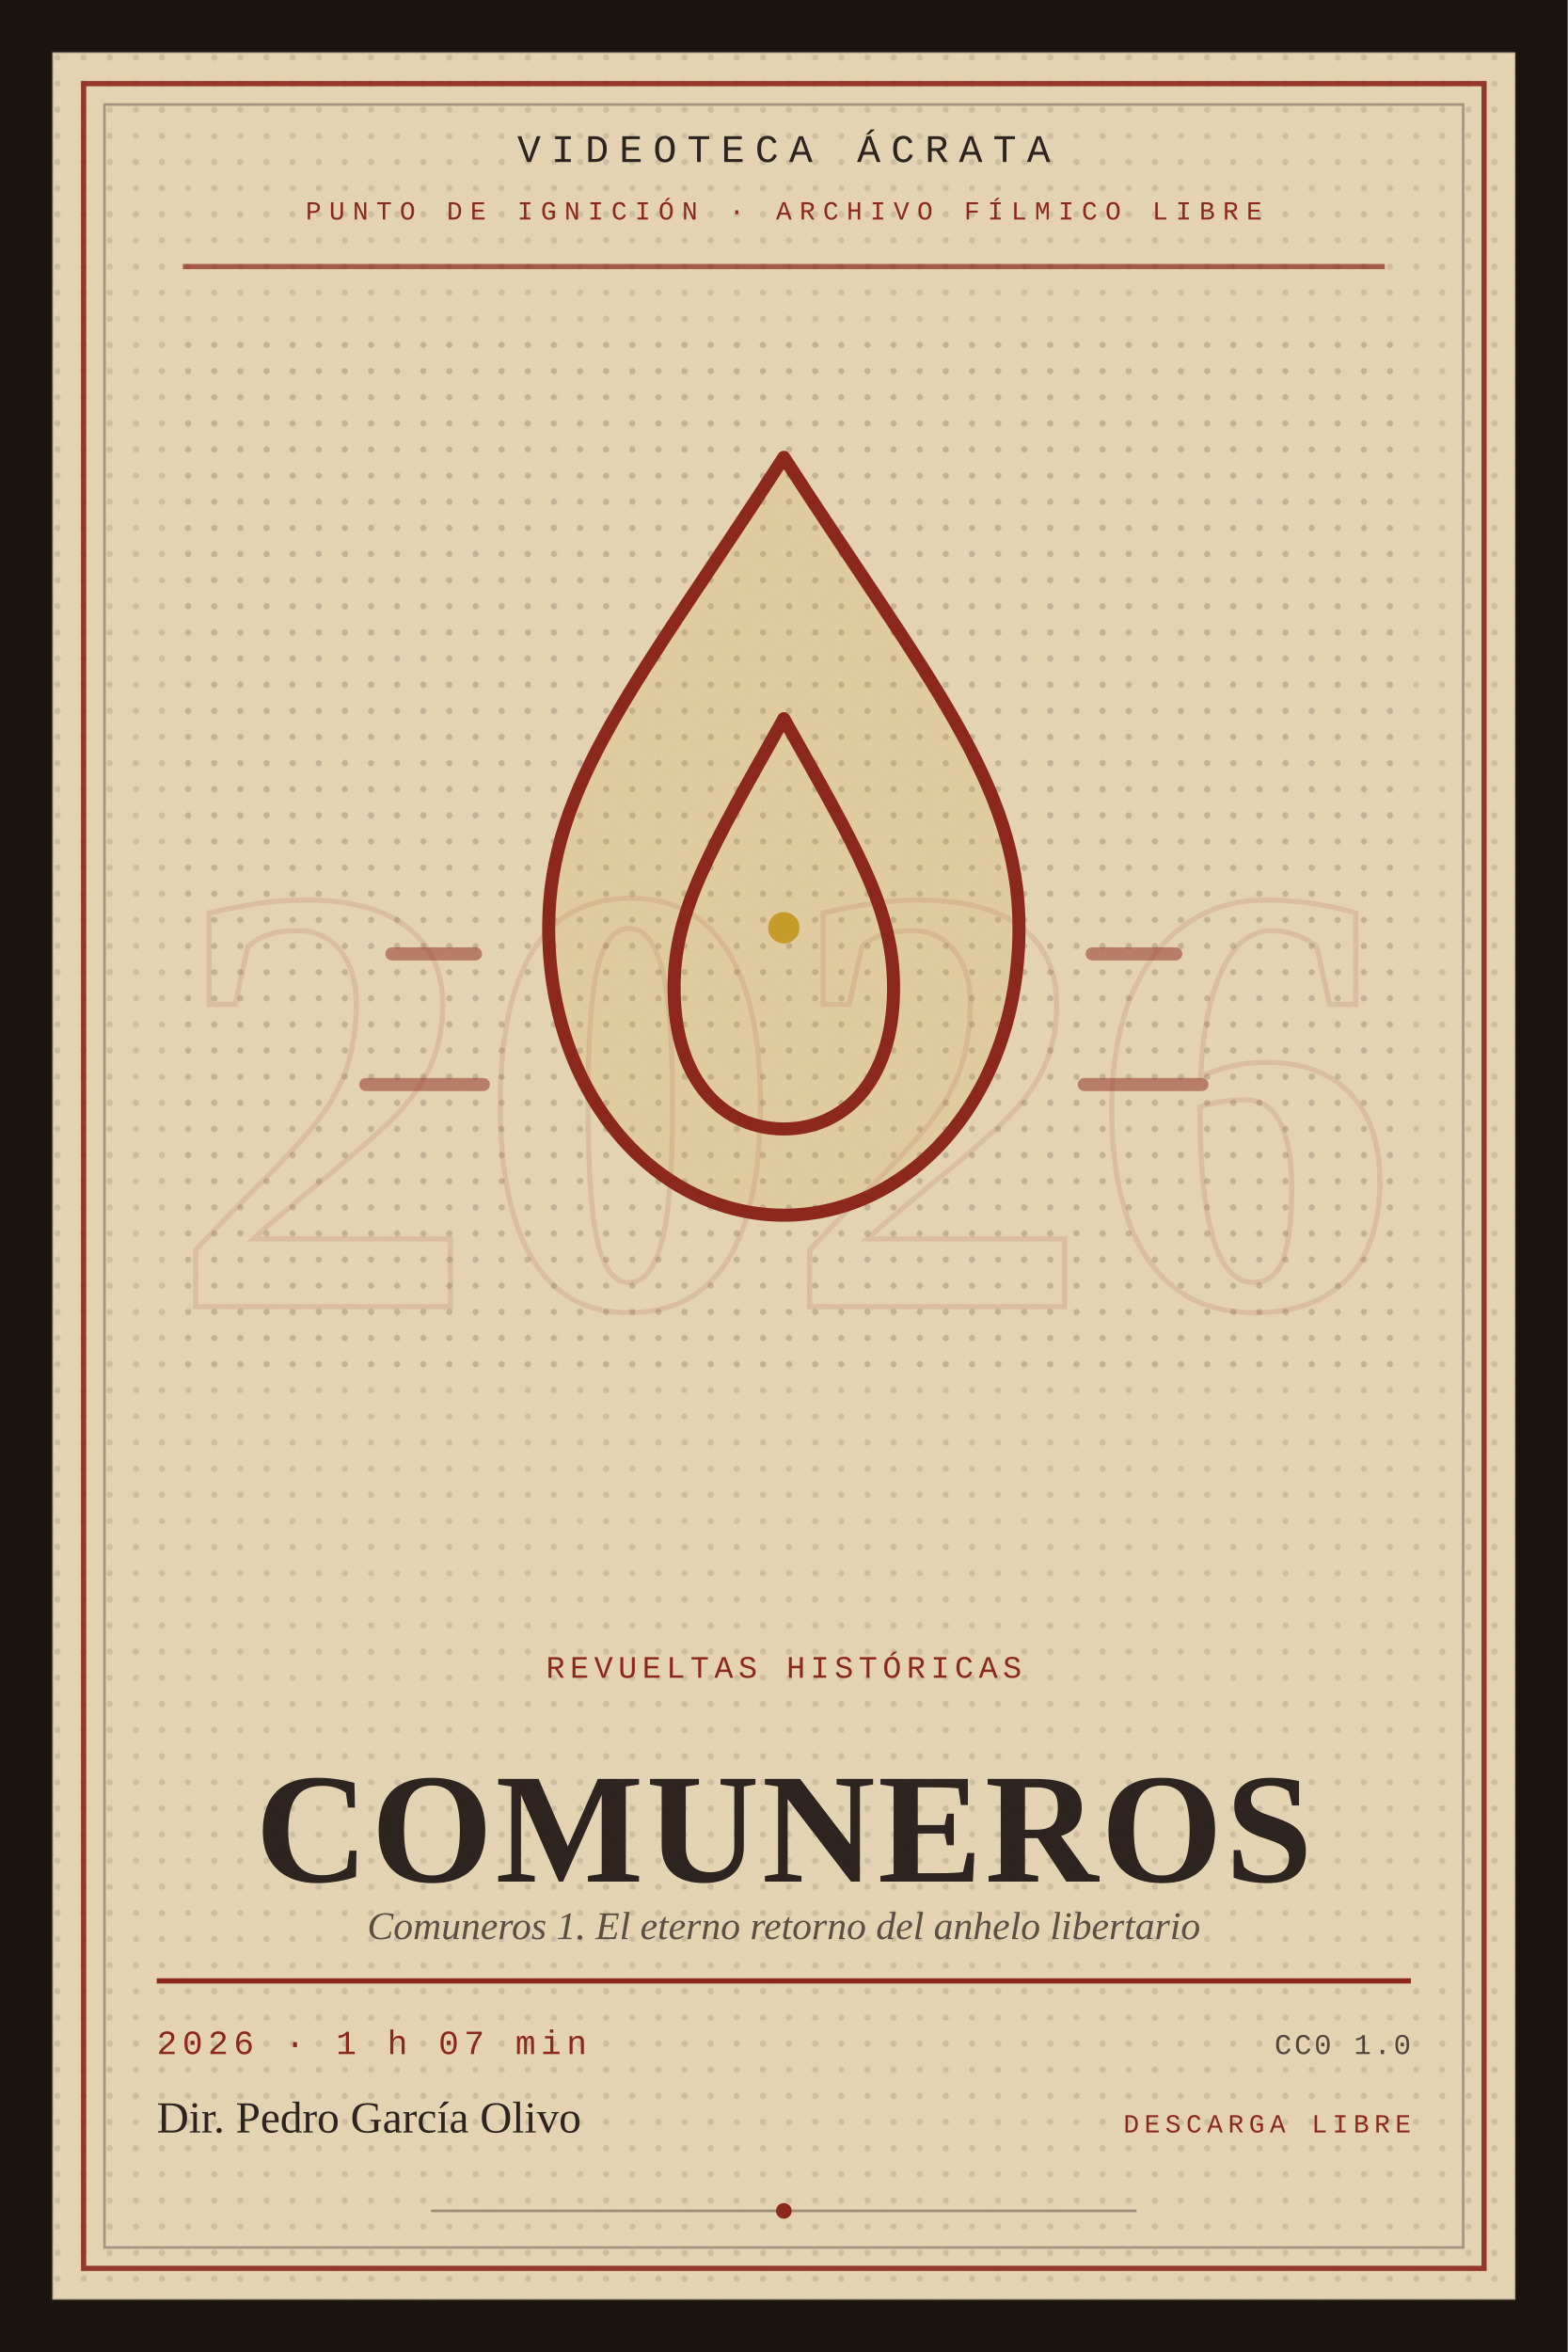
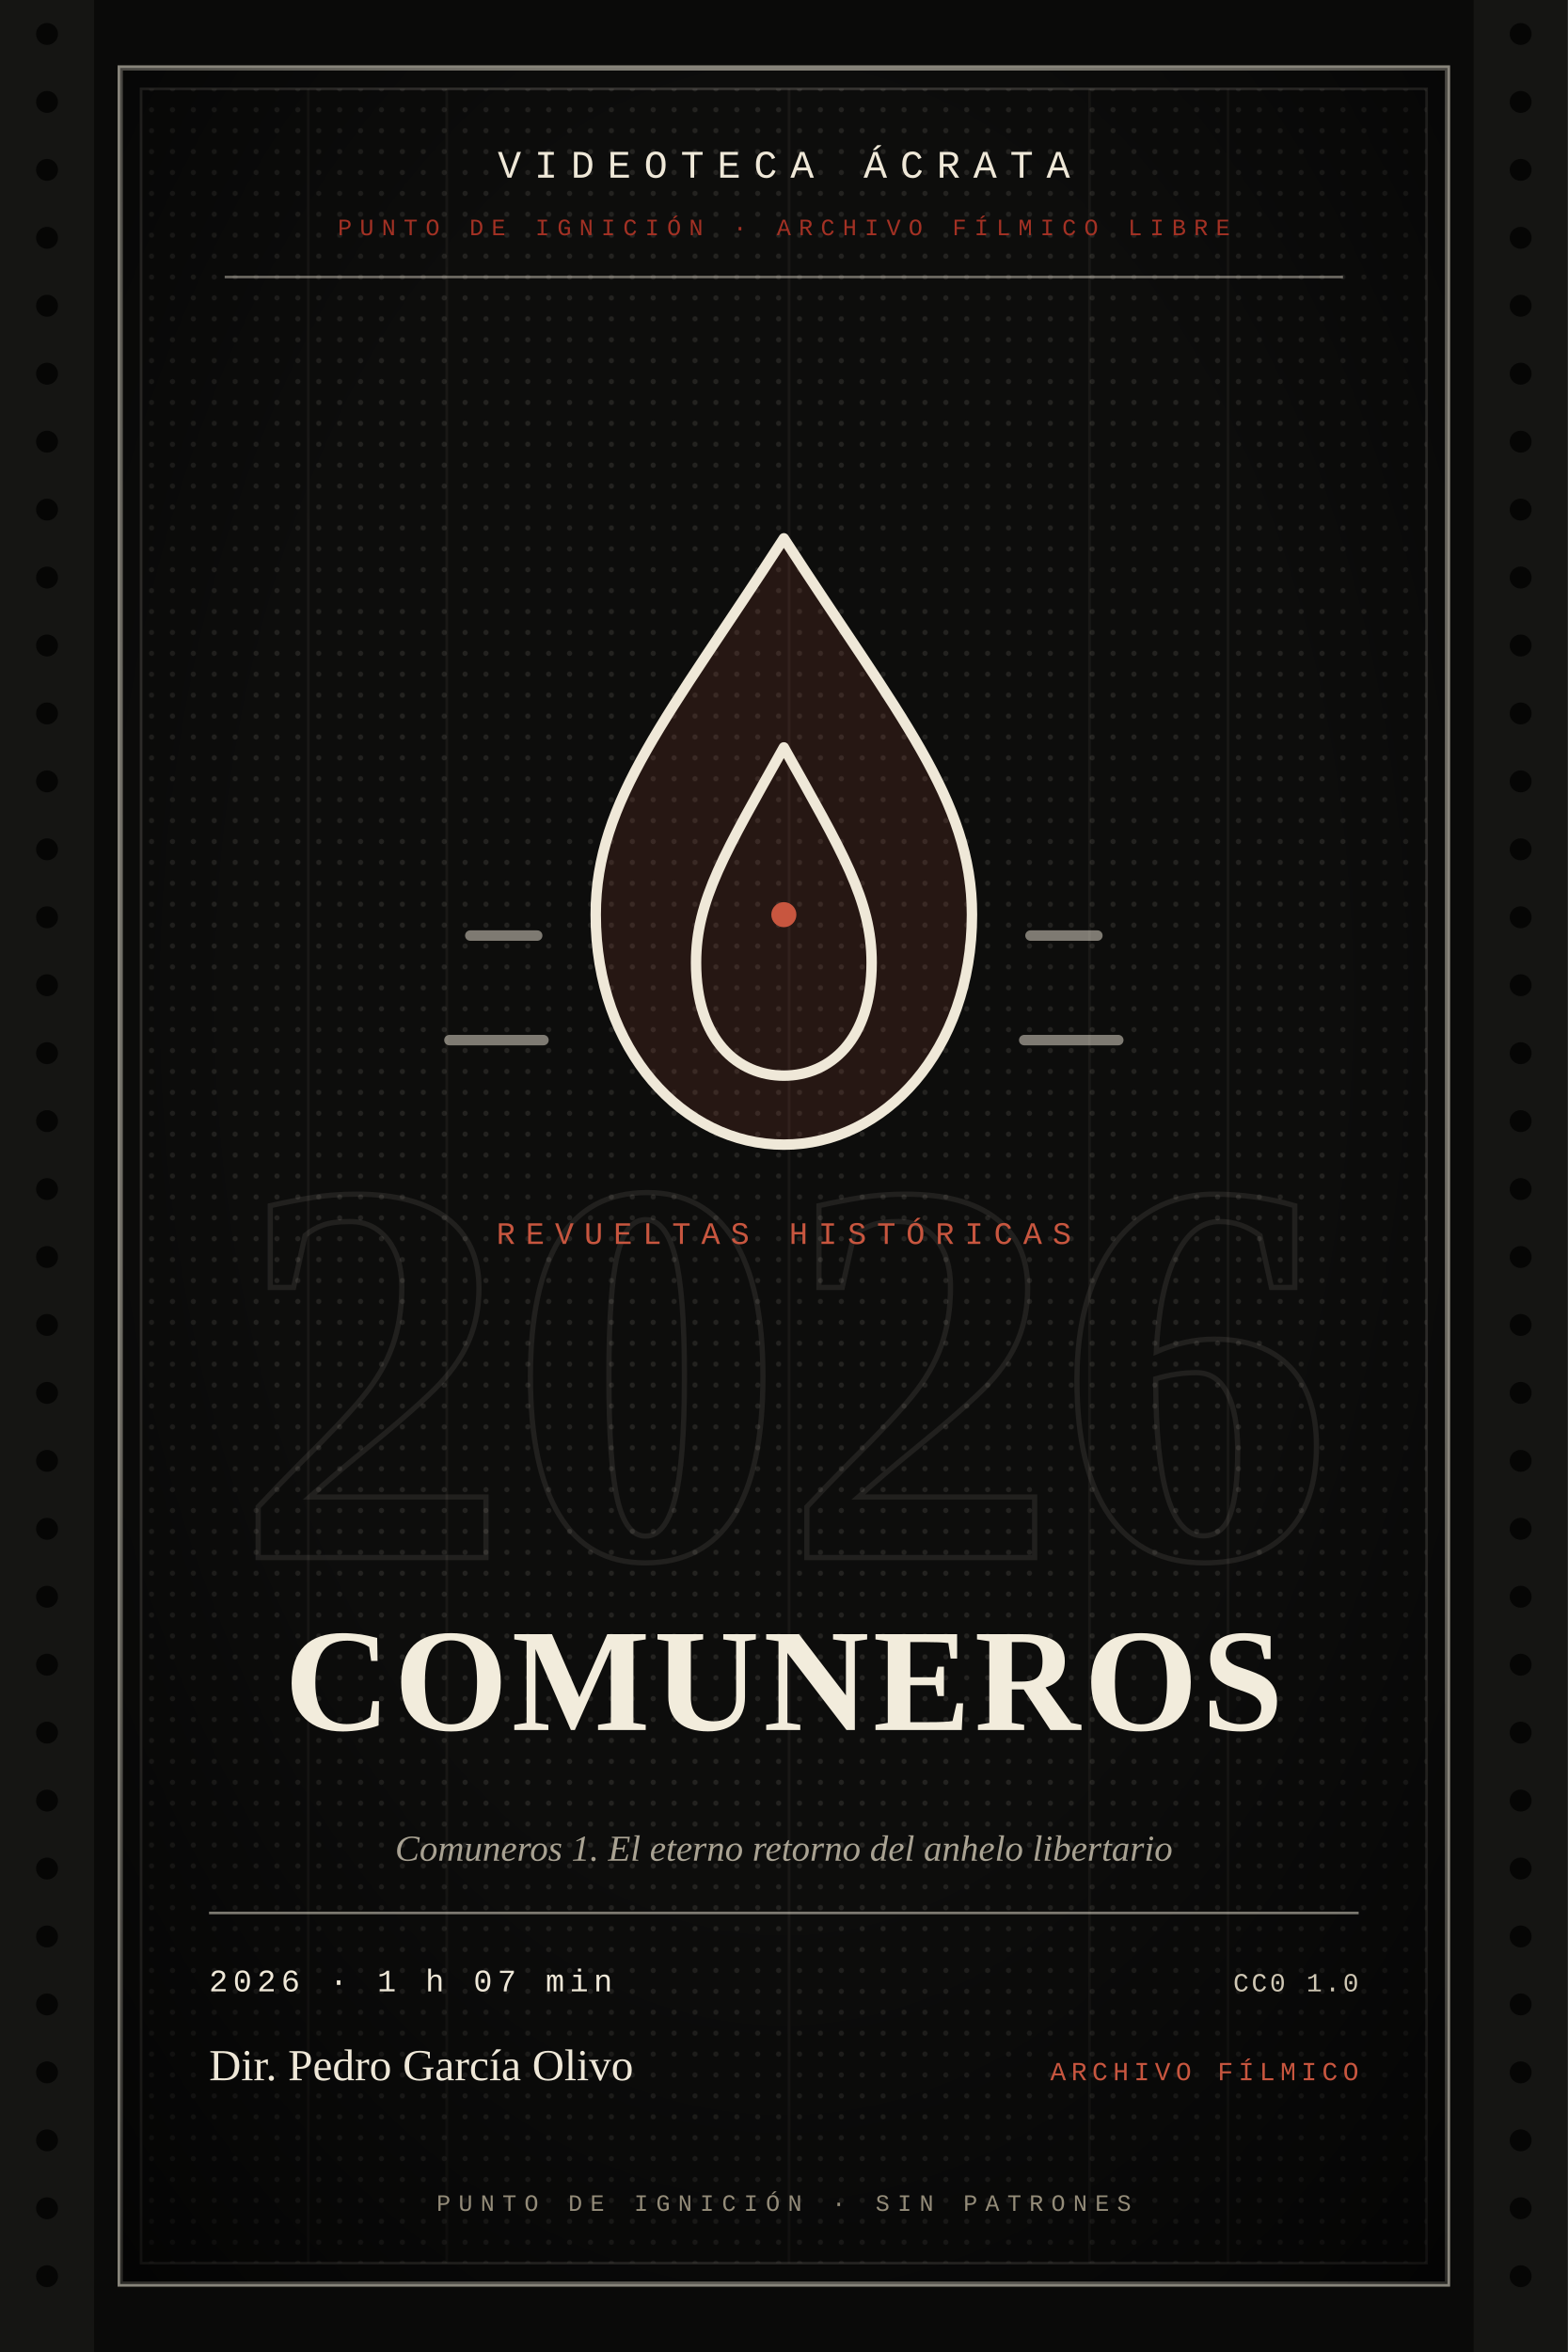
<svg xmlns="http://www.w3.org/2000/svg" viewBox="0 0 600 900" width="600" height="900" role="img" aria-labelledby="titulo-comuneros desc-comuneros">
  <defs>
-     <pattern id="trama" width="10" height="10" patternUnits="userSpaceOnUse">
-       <circle cx="2" cy="2" r="1.2" fill="#2c221e" opacity=".18" />
+     <pattern id="grano-n" width="8" height="8" patternUnits="userSpaceOnUse">
+       <circle cx="2" cy="2" r="1" fill="#f2ecdc" opacity=".14" />
    </pattern>
-     <filter id="grano" x="0" y="0" width="100%" height="100%">
-       <feTurbulence type="fractalNoise" baseFrequency=".85" numOctaves="3" stitchTiles="stitch" result="ruido" />
-       <feColorMatrix in="ruido" type="saturate" values="0" result="gris" />
-       <feComponentTransfer in="gris" result="tenue">
-         <feFuncA type="table" tableValues="0 .12" />
-       </feComponentTransfer>
-       <feBlend in="SourceGraphic" in2="tenue" mode="multiply" />
-     </filter>
+     <radialGradient id="vineta-n" cx=".5" cy=".42" r=".78">
+       <stop offset="52%" stop-color="#000" stop-opacity="0" />
+       <stop offset="100%" stop-color="#000" stop-opacity=".72" />
+     </radialGradient>
  </defs>
-   <rect width="600" height="900" fill="#1b140f" />
-   <rect x="20" y="20" width="560" height="860" fill="#e5d3b3" />
-   <rect x="20" y="20" width="560" height="860" fill="url(#trama)" opacity=".7" />
-   <rect x="32" y="32" width="536" height="836" fill="none" stroke="#8b261b" stroke-width="2" opacity=".9" />
-   <rect x="40" y="40" width="520" height="820" fill="none" stroke="#2c221e" stroke-width="1" opacity=".35" />
-   <text x="300" y="62" text-anchor="middle" font-family="'Special Elite', 'Courier New', monospace" font-size="15" letter-spacing="4" fill="#2c221e">VIDEOTECA ÁCRATA</text>
-   <text x="300" y="84" text-anchor="middle" font-family="'Special Elite', 'Courier New', monospace" font-size="10" letter-spacing="3" fill="#8b261b">PUNTO DE IGNICIÓN · ARCHIVO FÍLMICO LIBRE</text>
-   <path d="M70 102 L530 102" stroke="#8b261b" stroke-width="2" opacity=".7" />
-   <text x="300" y="500" text-anchor="middle" font-family="Georgia, 'Times New Roman', serif" font-weight="700" font-size="235" fill="none" stroke="#8b261b" stroke-width="2" opacity=".12">2026</text>
-   <rect x="65" y="125" width="470" height="405" fill="url(#trama)" opacity=".4" />
-   <g transform="translate(300 320) scale(1)">
+   <rect width="600" height="900" fill="#0a0a09" />
+   <rect x="0" y="0" width="36" height="900" fill="#151513" />
+   <rect x="564" y="0" width="36" height="900" fill="#151513" />
+   <g fill="#060605">
+     <circle cx="18" cy="13" r="4.2" />
+     <circle cx="582" cy="13" r="4.2" />
+     <circle cx="18" cy="39" r="4.2" />
+     <circle cx="582" cy="39" r="4.2" />
+     <circle cx="18" cy="65" r="4.2" />
+     <circle cx="582" cy="65" r="4.2" />
+     <circle cx="18" cy="91" r="4.2" />
+     <circle cx="582" cy="91" r="4.2" />
+     <circle cx="18" cy="117" r="4.2" />
+     <circle cx="582" cy="117" r="4.2" />
+     <circle cx="18" cy="143" r="4.2" />
+     <circle cx="582" cy="143" r="4.2" />
+     <circle cx="18" cy="169" r="4.2" />
+     <circle cx="582" cy="169" r="4.2" />
+     <circle cx="18" cy="195" r="4.2" />
+     <circle cx="582" cy="195" r="4.2" />
+     <circle cx="18" cy="221" r="4.2" />
+     <circle cx="582" cy="221" r="4.2" />
+     <circle cx="18" cy="247" r="4.2" />
+     <circle cx="582" cy="247" r="4.2" />
+     <circle cx="18" cy="273" r="4.2" />
+     <circle cx="582" cy="273" r="4.2" />
+     <circle cx="18" cy="299" r="4.2" />
+     <circle cx="582" cy="299" r="4.2" />
+     <circle cx="18" cy="325" r="4.2" />
+     <circle cx="582" cy="325" r="4.2" />
+     <circle cx="18" cy="351" r="4.2" />
+     <circle cx="582" cy="351" r="4.2" />
+     <circle cx="18" cy="377" r="4.2" />
+     <circle cx="582" cy="377" r="4.2" />
+     <circle cx="18" cy="403" r="4.2" />
+     <circle cx="582" cy="403" r="4.2" />
+     <circle cx="18" cy="429" r="4.2" />
+     <circle cx="582" cy="429" r="4.2" />
+     <circle cx="18" cy="455" r="4.2" />
+     <circle cx="582" cy="455" r="4.2" />
+     <circle cx="18" cy="481" r="4.2" />
+     <circle cx="582" cy="481" r="4.2" />
+     <circle cx="18" cy="507" r="4.2" />
+     <circle cx="582" cy="507" r="4.2" />
+     <circle cx="18" cy="533" r="4.2" />
+     <circle cx="582" cy="533" r="4.2" />
+     <circle cx="18" cy="559" r="4.2" />
+     <circle cx="582" cy="559" r="4.2" />
+     <circle cx="18" cy="585" r="4.2" />
+     <circle cx="582" cy="585" r="4.2" />
+     <circle cx="18" cy="611" r="4.2" />
+     <circle cx="582" cy="611" r="4.2" />
+     <circle cx="18" cy="637" r="4.2" />
+     <circle cx="582" cy="637" r="4.2" />
+     <circle cx="18" cy="663" r="4.2" />
+     <circle cx="582" cy="663" r="4.2" />
+     <circle cx="18" cy="689" r="4.2" />
+     <circle cx="582" cy="689" r="4.2" />
+     <circle cx="18" cy="715" r="4.2" />
+     <circle cx="582" cy="715" r="4.2" />
+     <circle cx="18" cy="741" r="4.2" />
+     <circle cx="582" cy="741" r="4.2" />
+     <circle cx="18" cy="767" r="4.2" />
+     <circle cx="582" cy="767" r="4.2" />
+     <circle cx="18" cy="793" r="4.2" />
+     <circle cx="582" cy="793" r="4.2" />
+     <circle cx="18" cy="819" r="4.2" />
+     <circle cx="582" cy="819" r="4.2" />
+     <circle cx="18" cy="845" r="4.2" />
+     <circle cx="582" cy="845" r="4.2" />
+     <circle cx="18" cy="871" r="4.2" />
+     <circle cx="582" cy="871" r="4.2" />
+   </g>
+   <rect x="46" y="26" width="508" height="848" fill="#0d0d0c" stroke="#efe8d8" stroke-width="2" stroke-opacity=".55" />
+   <rect x="54" y="34" width="492" height="832" fill="none" stroke="#efe8d8" stroke-width="1" stroke-opacity=".18" />
+   <rect x="54" y="34" width="492" height="832" fill="url(#grano-n)" opacity=".7" />
+   <g stroke="#efe8d8" stroke-opacity=".055" stroke-width="1">
+     <path d="M118 34V866" />
+     <path d="M171 34V866" />
+     <path d="M302 34V866" />
+     <path d="M417 34V866" />
+     <path d="M470 34V866" />
+   </g>
+   <rect x="46" y="26" width="508" height="848" fill="url(#vineta-n)" />
+   <text x="300" y="68" text-anchor="middle" font-family="'Courier Prime', 'Courier New', monospace" font-size="15" letter-spacing="5" fill="#efe8d8">VIDEOTECA ÁCRATA</text>
+   <text x="300" y="90" text-anchor="middle" font-family="'Courier Prime', 'Courier New', monospace" font-size="9" letter-spacing="3" fill="#a33124">PUNTO DE IGNICIÓN · ARCHIVO FÍLMICO LIBRE</text>
+   <path d="M86 106 L514 106" stroke="#efe8d8" stroke-width="1" stroke-opacity=".42" />
+   <text x="300" y="596" text-anchor="middle" font-family="Georgia, 'Times New Roman', serif" font-weight="700" font-size="210" fill="none" stroke="#efe8d8" stroke-width="2" stroke-opacity=".09">2026</text>
+   <g transform="translate(300 322) scale(0.8)">
    <g>
-       <path d="M0 -145 C55 -60 90 -20 90 35 C90 100 48 145 0 145 C-48 145 -90 100 -90 35 C-90 -20 -55 -60 0 -145 Z" fill="#c59b27" opacity=".14" />
-       <path d="M0 -145 C55 -60 90 -20 90 35 C90 100 48 145 0 145 C-48 145 -90 100 -90 35 C-90 -20 -55 -60 0 -145 Z" fill="none" stroke="#8b261b" stroke-width="5" stroke-linecap="round" stroke-linejoin="round" />
-       <path d="M0 -45 C28 5 42 28 42 58 C42 95 22 112 0 112 C-22 112 -42 95 -42 58 C-42 28 -28 5 0 -45 Z" fill="none" stroke="#8b261b" stroke-width="5" stroke-linecap="round" stroke-linejoin="round" />
-       <path d="M-160 95 L-115 95 M115 95 L160 95 M-150 45 L-118 45 M118 45 L150 45" fill="none" stroke="#8b261b" stroke-width="5" stroke-linecap="round" stroke-linejoin="round" opacity=".5" />
-       <circle cx="0" cy="35" r="6" fill="#c59b27" />
+       <path d="M0 -145 C55 -60 90 -20 90 35 C90 100 48 145 0 145 C-48 145 -90 100 -90 35 C-90 -20 -55 -60 0 -145 Z" fill="#c8563f" opacity=".14" />
+       <path d="M0 -145 C55 -60 90 -20 90 35 C90 100 48 145 0 145 C-48 145 -90 100 -90 35 C-90 -20 -55 -60 0 -145 Z" fill="none" stroke="#efe8d8" stroke-width="5" stroke-linecap="round" stroke-linejoin="round" />
+       <path d="M0 -45 C28 5 42 28 42 58 C42 95 22 112 0 112 C-22 112 -42 95 -42 58 C-42 28 -28 5 0 -45 Z" fill="none" stroke="#efe8d8" stroke-width="5" stroke-linecap="round" stroke-linejoin="round" />
+       <path d="M-160 95 L-115 95 M115 95 L160 95 M-150 45 L-118 45 M118 45 L150 45" fill="none" stroke="#efe8d8" stroke-width="5" stroke-linecap="round" stroke-linejoin="round" opacity=".5" />
+       <circle cx="0" cy="35" r="6" fill="#c8563f" />
    </g>
  </g>
-   <text x="300" y="642" text-anchor="middle" font-family="'Special Elite', 'Courier New', monospace" font-size="12" letter-spacing="2" fill="#8b261b">REVUELTAS HISTÓRICAS</text>
-   <text text-anchor="middle" font-family="Georgia, 'Times New Roman', serif" font-weight="700" font-size="60" letter-spacing="1" fill="#2c221e">
-     <tspan x="300" y="720">COMUNEROS</tspan>
+   <text x="300" y="476" text-anchor="middle" font-family="'Courier Prime', 'Courier New', monospace" font-size="12" letter-spacing="4" fill="#c8563f">REVUELTAS HISTÓRICAS</text>
+   <text text-anchor="middle" font-family="Georgia, 'Times New Roman', serif" font-weight="700" font-size="56" letter-spacing="1.5" fill="#f2ecdc">
+     <tspan x="300" y="662">COMUNEROS</tspan>
  </text>
-   <text x="300" y="742" text-anchor="middle" font-family="Georgia, 'Times New Roman', serif" font-style="italic" font-size="15" fill="#2c221e" opacity=".75">Comuneros 1. El eterno retorno del anhelo libertario</text>
-   <path d="M60 758 L540 758" stroke="#8b261b" stroke-width="2" />
-   <text x="60" y="786" font-family="'Special Elite', 'Courier New', monospace" font-size="13" letter-spacing="2" fill="#8b261b">2026 · 1 h 07 min</text>
-   <text x="540" y="786" text-anchor="end" font-family="'Special Elite', 'Courier New', monospace" font-size="11" letter-spacing="1" fill="#2c221e" opacity=".8">CC0 1.0</text>
-   <text x="60" y="816" font-family="Georgia, 'Times New Roman', serif" font-size="17" fill="#2c221e">Dir. Pedro García Olivo</text>
-   <text x="540" y="816" text-anchor="end" font-family="'Special Elite', 'Courier New', monospace" font-size="10" letter-spacing="2" fill="#8b261b">DESCARGA LIBRE</text>
-   <g transform="translate(300 846)">
-     <path d="M-135 0 L135 0" stroke="#2c221e" stroke-width="1" opacity=".4" />
-     <circle cx="0" cy="0" r="3" fill="#8b261b" />
-   </g>
-   <rect x="20" y="20" width="560" height="860" fill="none" stroke="#2c221e" stroke-width="1" opacity=".2" filter="url(#grano)" />
+   <text x="300" y="712" text-anchor="middle" font-family="Georgia, 'Times New Roman', serif" font-style="italic" font-size="14" fill="#cfc7b4" opacity=".8">Comuneros 1. El eterno retorno del anhelo libertario</text>
+   <path d="M80 732 L520 732" stroke="#efe8d8" stroke-width="1" stroke-opacity=".5" />
+   <text x="80" y="762" font-family="'Courier Prime', 'Courier New', monospace" font-size="12" letter-spacing="2" fill="#efe8d8">2026 · 1 h 07 min</text>
+   <text x="520" y="762" text-anchor="end" font-family="'Courier Prime', 'Courier New', monospace" font-size="10" letter-spacing="1" fill="#cfc7b4">CC0 1.0</text>
+   <text x="80" y="796" font-family="Georgia, 'Times New Roman', serif" font-size="17" fill="#efe8d8">Dir. Pedro García Olivo</text>
+   <text x="520" y="796" text-anchor="end" font-family="'Courier Prime', 'Courier New', monospace" font-size="10" letter-spacing="2" fill="#c8563f">ARCHIVO FÍLMICO</text>
+   <text x="300" y="846" text-anchor="middle" font-family="'Courier Prime', 'Courier New', monospace" font-size="9" letter-spacing="3" fill="#948c79">PUNTO DE IGNICIÓN · SIN PATRONES</text>
</svg>
